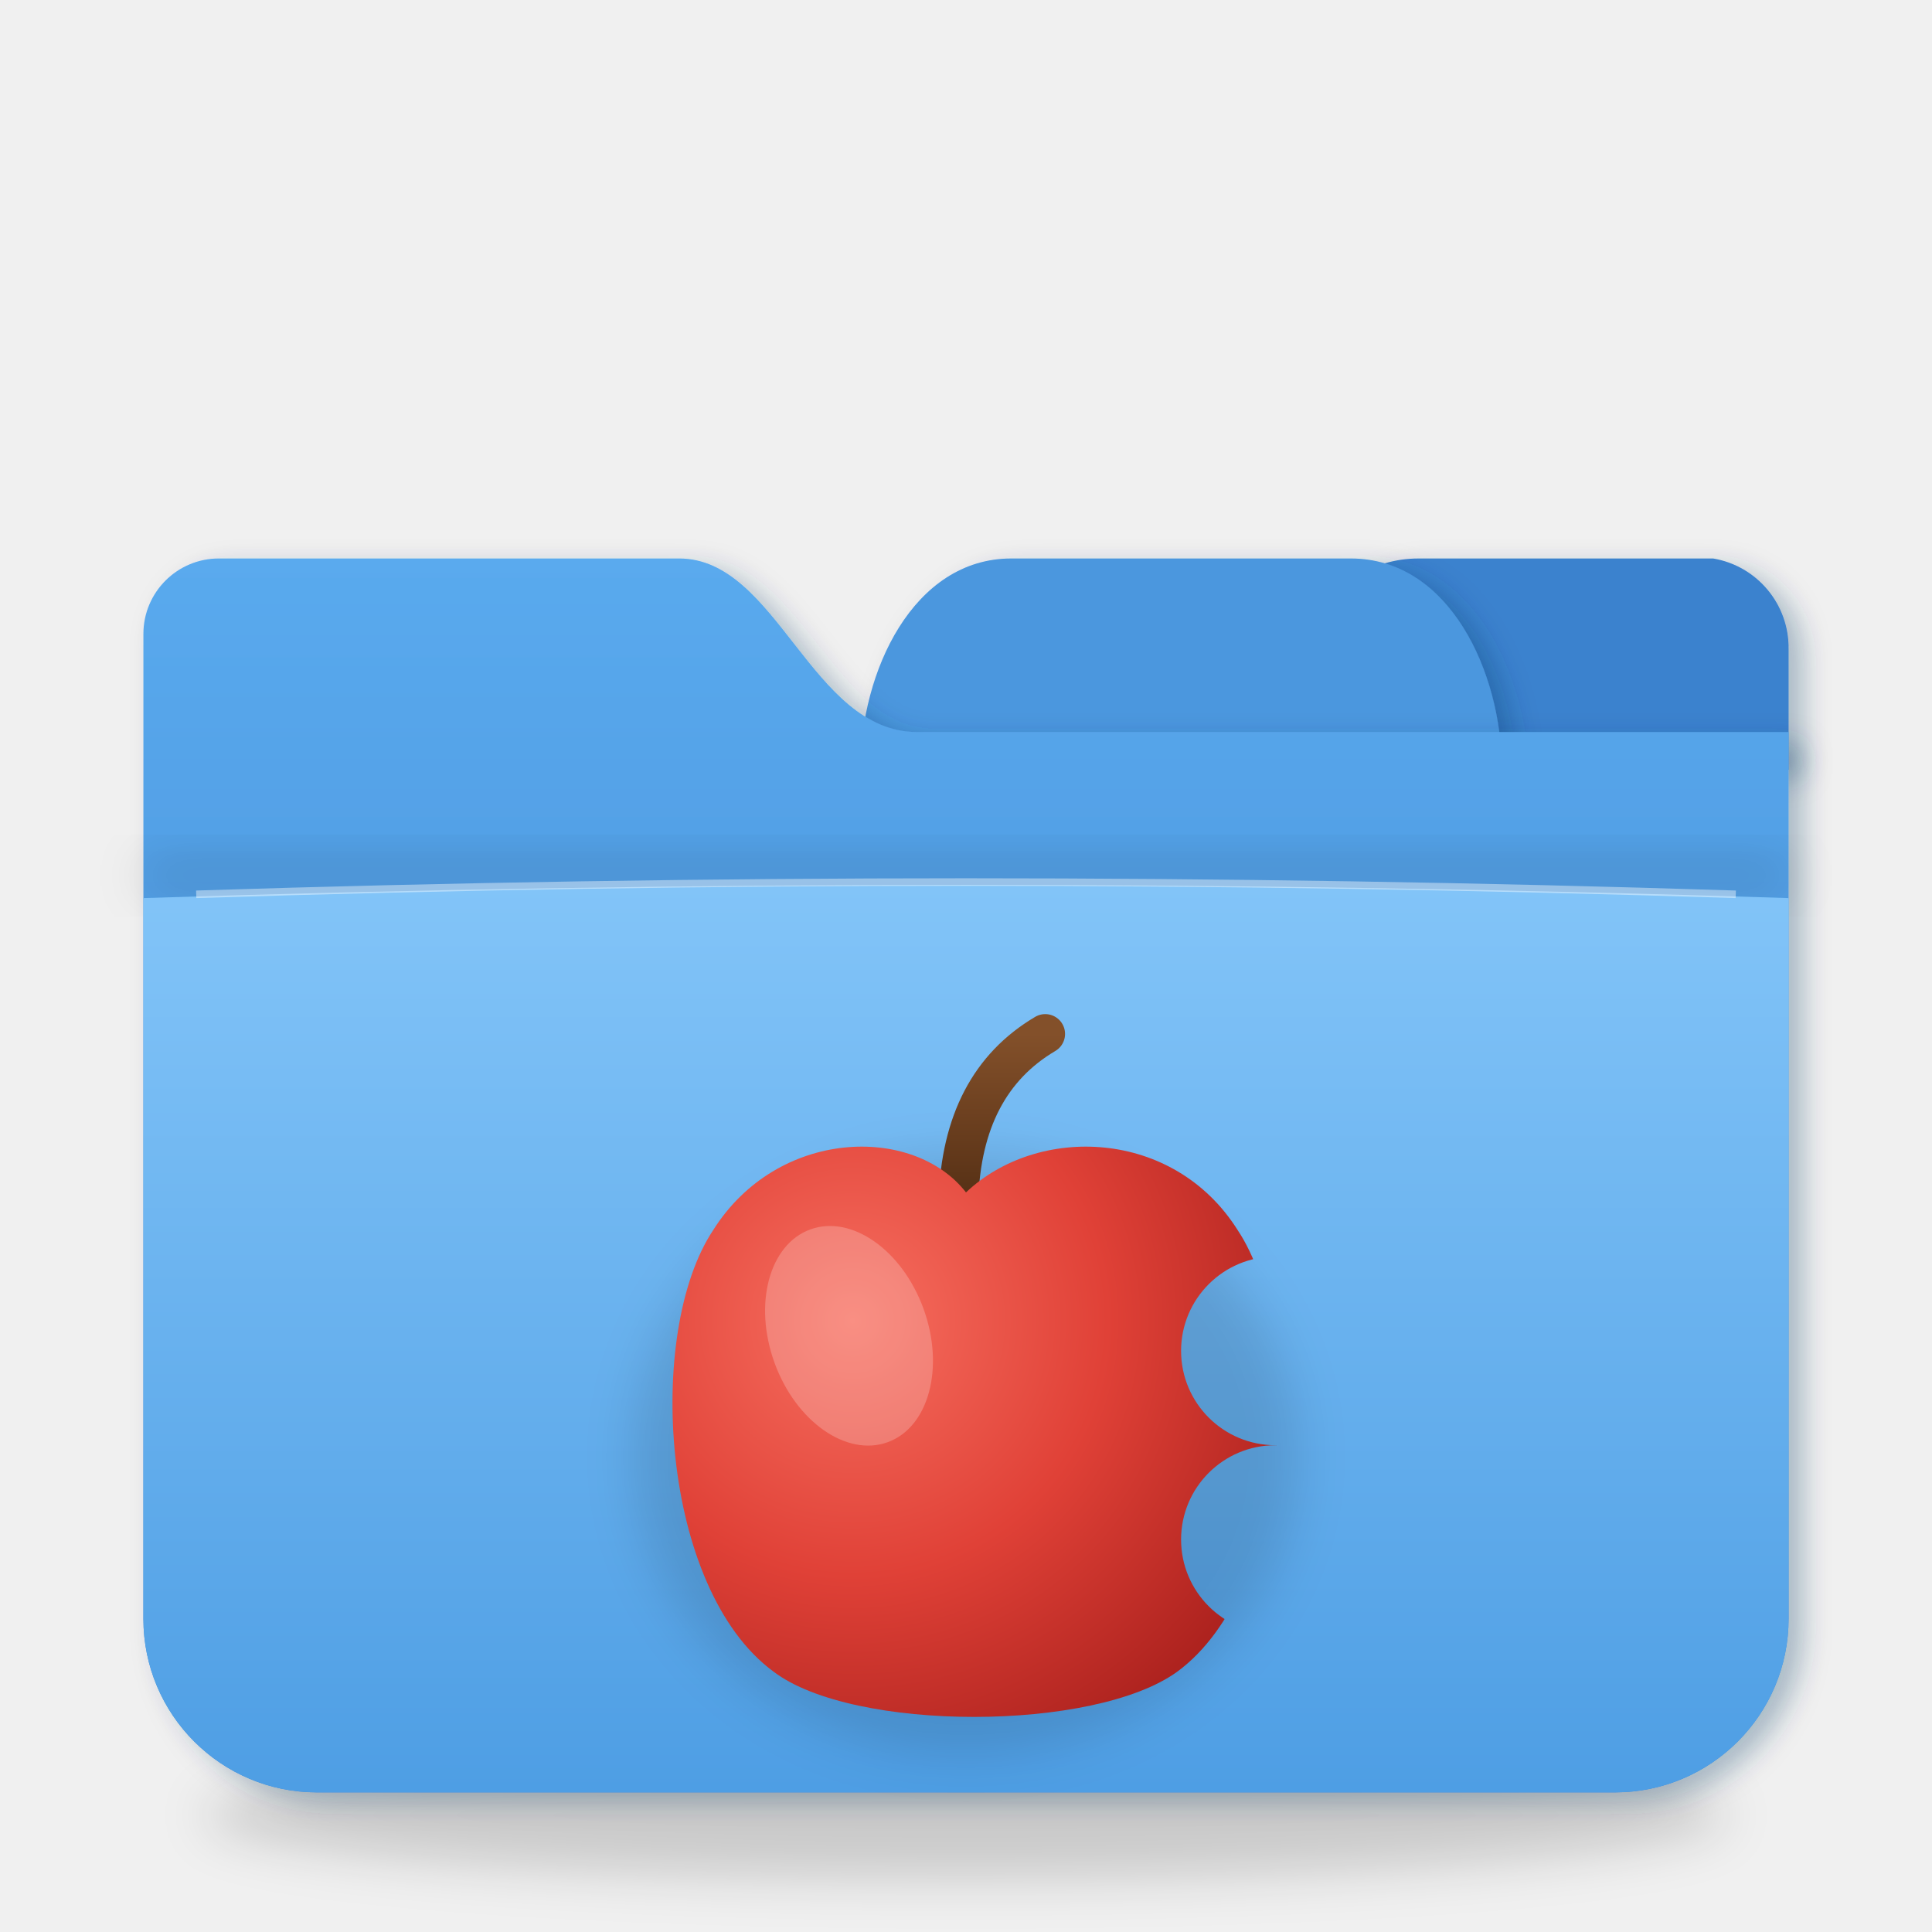
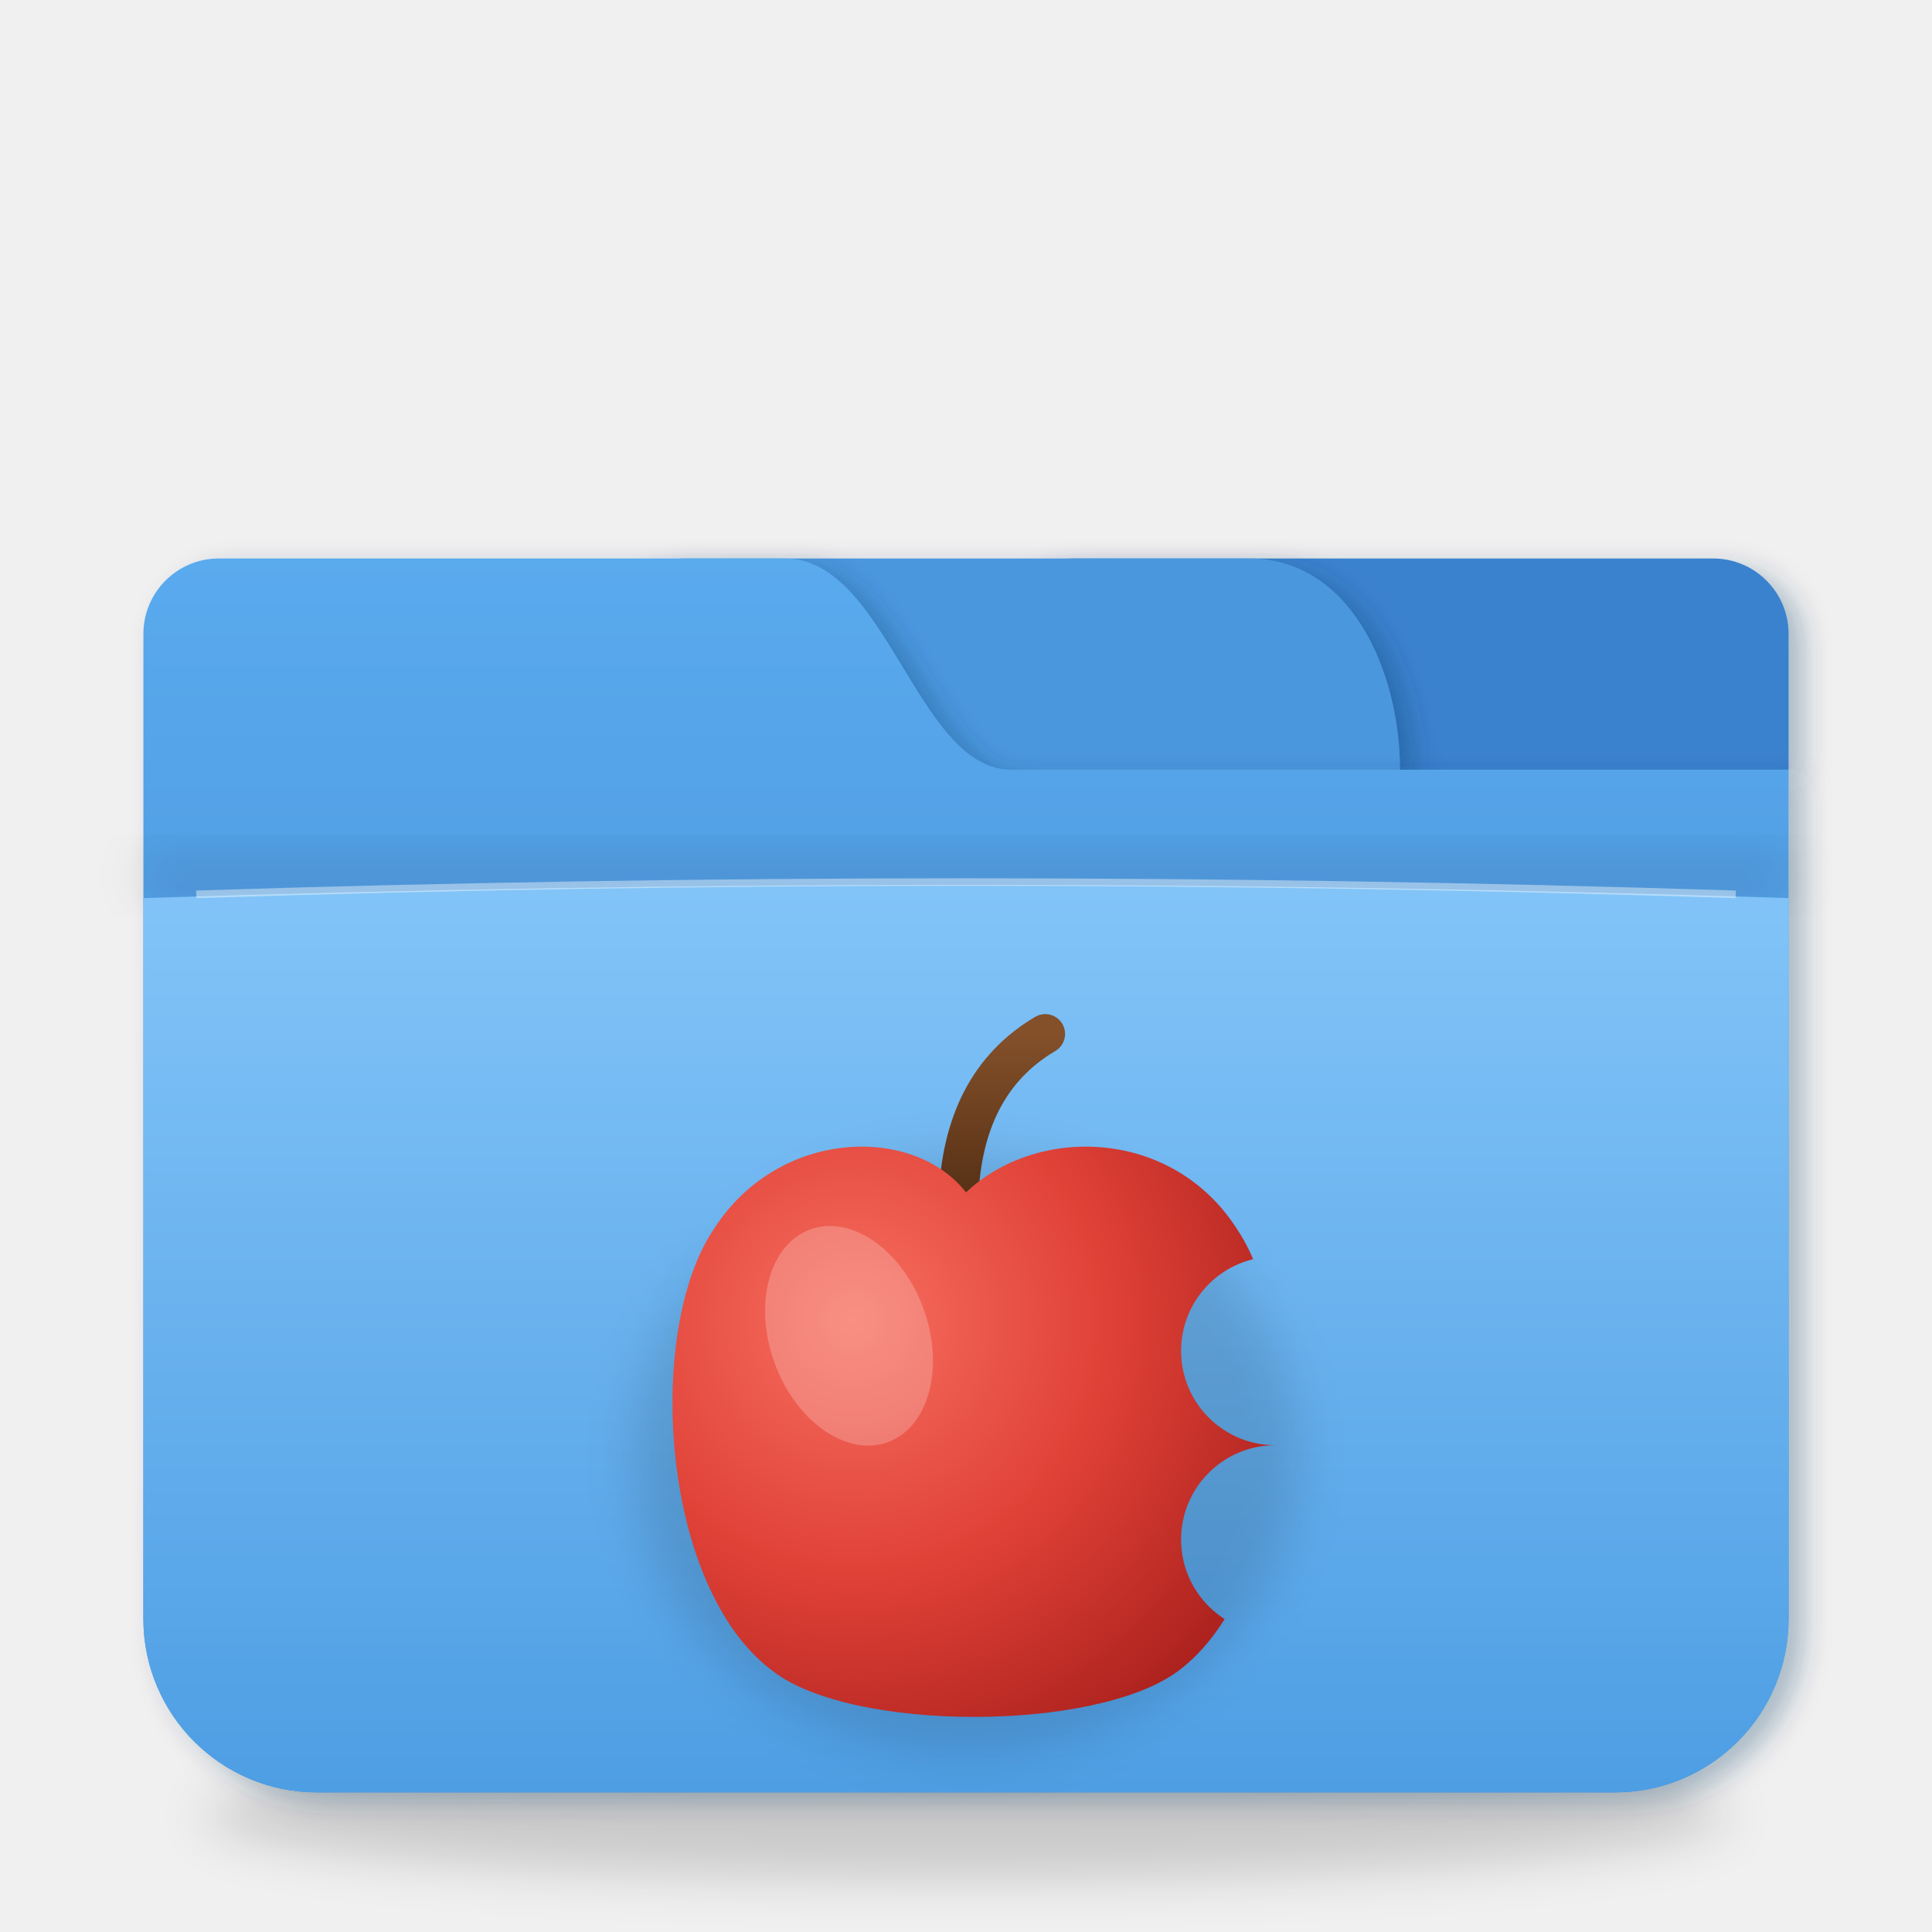
<svg xmlns="http://www.w3.org/2000/svg" width="1024" height="1024" viewBox="0 0 1024 1024">
  <defs>
    <linearGradient id="back" x1="0" y1="0" x2="0" y2="1">
      <stop offset="0" stop-color="#5AAAEE" />
      <stop offset="1" stop-color="#3B82CE" />
    </linearGradient>
    <linearGradient id="pocket" x1="0" y1="0" x2="0" y2="1">
      <stop offset="0" stop-color="#82C4F8" />
      <stop offset="1" stop-color="#4E9EE4" />
    </linearGradient>
    <radialGradient id="apple" cx="452" cy="700" r="270" gradientUnits="userSpaceOnUse">
      <stop offset="0" stop-color="#F76F60" />
      <stop offset="0.5" stop-color="#E04137" />
      <stop offset="1" stop-color="#A61E1B" />
    </radialGradient>
    <linearGradient id="stem" x1="0" y1="0" x2="0" y2="1">
      <stop offset="0" stop-color="#83502A" />
      <stop offset="1" stop-color="#563015" />
    </linearGradient>
    <filter id="blur" x="-40%" y="-40%" width="180%" height="180%">
      <feGaussianBlur stdDeviation="13" />
    </filter>
    <filter id="tabsh" x="-40%" y="-40%" width="180%" height="180%">
      <feDropShadow dx="8" dy="5" stdDeviation="7" flood-color="#123863" flood-opacity="0.30" />
    </filter>
    <mask id="bites">
      <rect x="0" y="0" width="1024" height="1024" fill="white" />
      <circle cx="676" cy="716" r="50" fill="black" />
      <circle cx="676" cy="816" r="50" fill="black" />
    </mask>
  </defs>
  <ellipse cx="512" cy="962" rx="404" ry="34" fill="#000000" opacity="0.16" filter="url(#blur)" />
-   <path d="M672 408 C672 356 700 296 752 296 H908 A48 48 0 0 1 948 344 V408 Z" fill="#3B82CE" filter="url(#tabsh)" />
-   <path d="M456 408 C456 356 484 296 536 296 H716 C768 296 796 356 796 408 Z" fill="#4C97DE" filter="url(#tabsh)" />
-   <path d="M116 296 H360 C412 296 430 388 486 388 H948 V858            A92 92 0 0 1 856 950 H168 A92 92 0 0 1 76 858            V336 A40 40 0 0 1 116 296 Z" fill="url(#back)" filter="url(#tabsh)" />
+   <path d="M488 408 C488 356 516 296 570 296 H908 A40 40 0 0 1 948 336 V408 Z" fill="#3B82CE" filter="url(#tabsh)" />
+   <path d="M282 408 C282 356 310 296 364 296 H662 C716 296 742 356 742 408 Z" fill="#4C97DE" filter="url(#tabsh)" />
+   <path d="M116 296 H416 C470 296 486 408 536 408 H948 V858            A92 92 0 0 1 856 950 H168 A92 92 0 0 1 76 858            V336 A40 40 0 0 1 116 296 Z" fill="url(#back)" filter="url(#tabsh)" />
  <rect x="76" y="452" width="872" height="24" fill="#000000" opacity="0.10" filter="url(#blur)" />
  <path d="M76 476 Q512 462 948 476 V858 A92 92 0 0 1 856 950 H168 A92 92 0 0 1 76 858 Z" fill="url(#pocket)" />
  <path d="M104 474 Q512 461 920 474" fill="none" stroke="#FFFFFF" stroke-opacity="0.42" stroke-width="4" />
  <ellipse cx="512" cy="772" rx="176" ry="158" fill="#000000" opacity="0.12" filter="url(#blur)" />
  <path d="M508 636 q2 -62 46 -88" fill="none" stroke="url(#stem)" stroke-width="21" stroke-linecap="round" />
  <g mask="url(#bites)">
    <path d="M512 632 C550 596 622 598 656 652 C692 706 684 842 624 886              C580 918 452 918 410 886 C350 842 342 706 378 652              C412 598 484 596 512 632 Z" fill="url(#apple)" />
  </g>
  <ellipse cx="450" cy="708" rx="42" ry="60" fill="#FFFFFF" opacity="0.22" transform="rotate(-20 450 708)" />
</svg>
